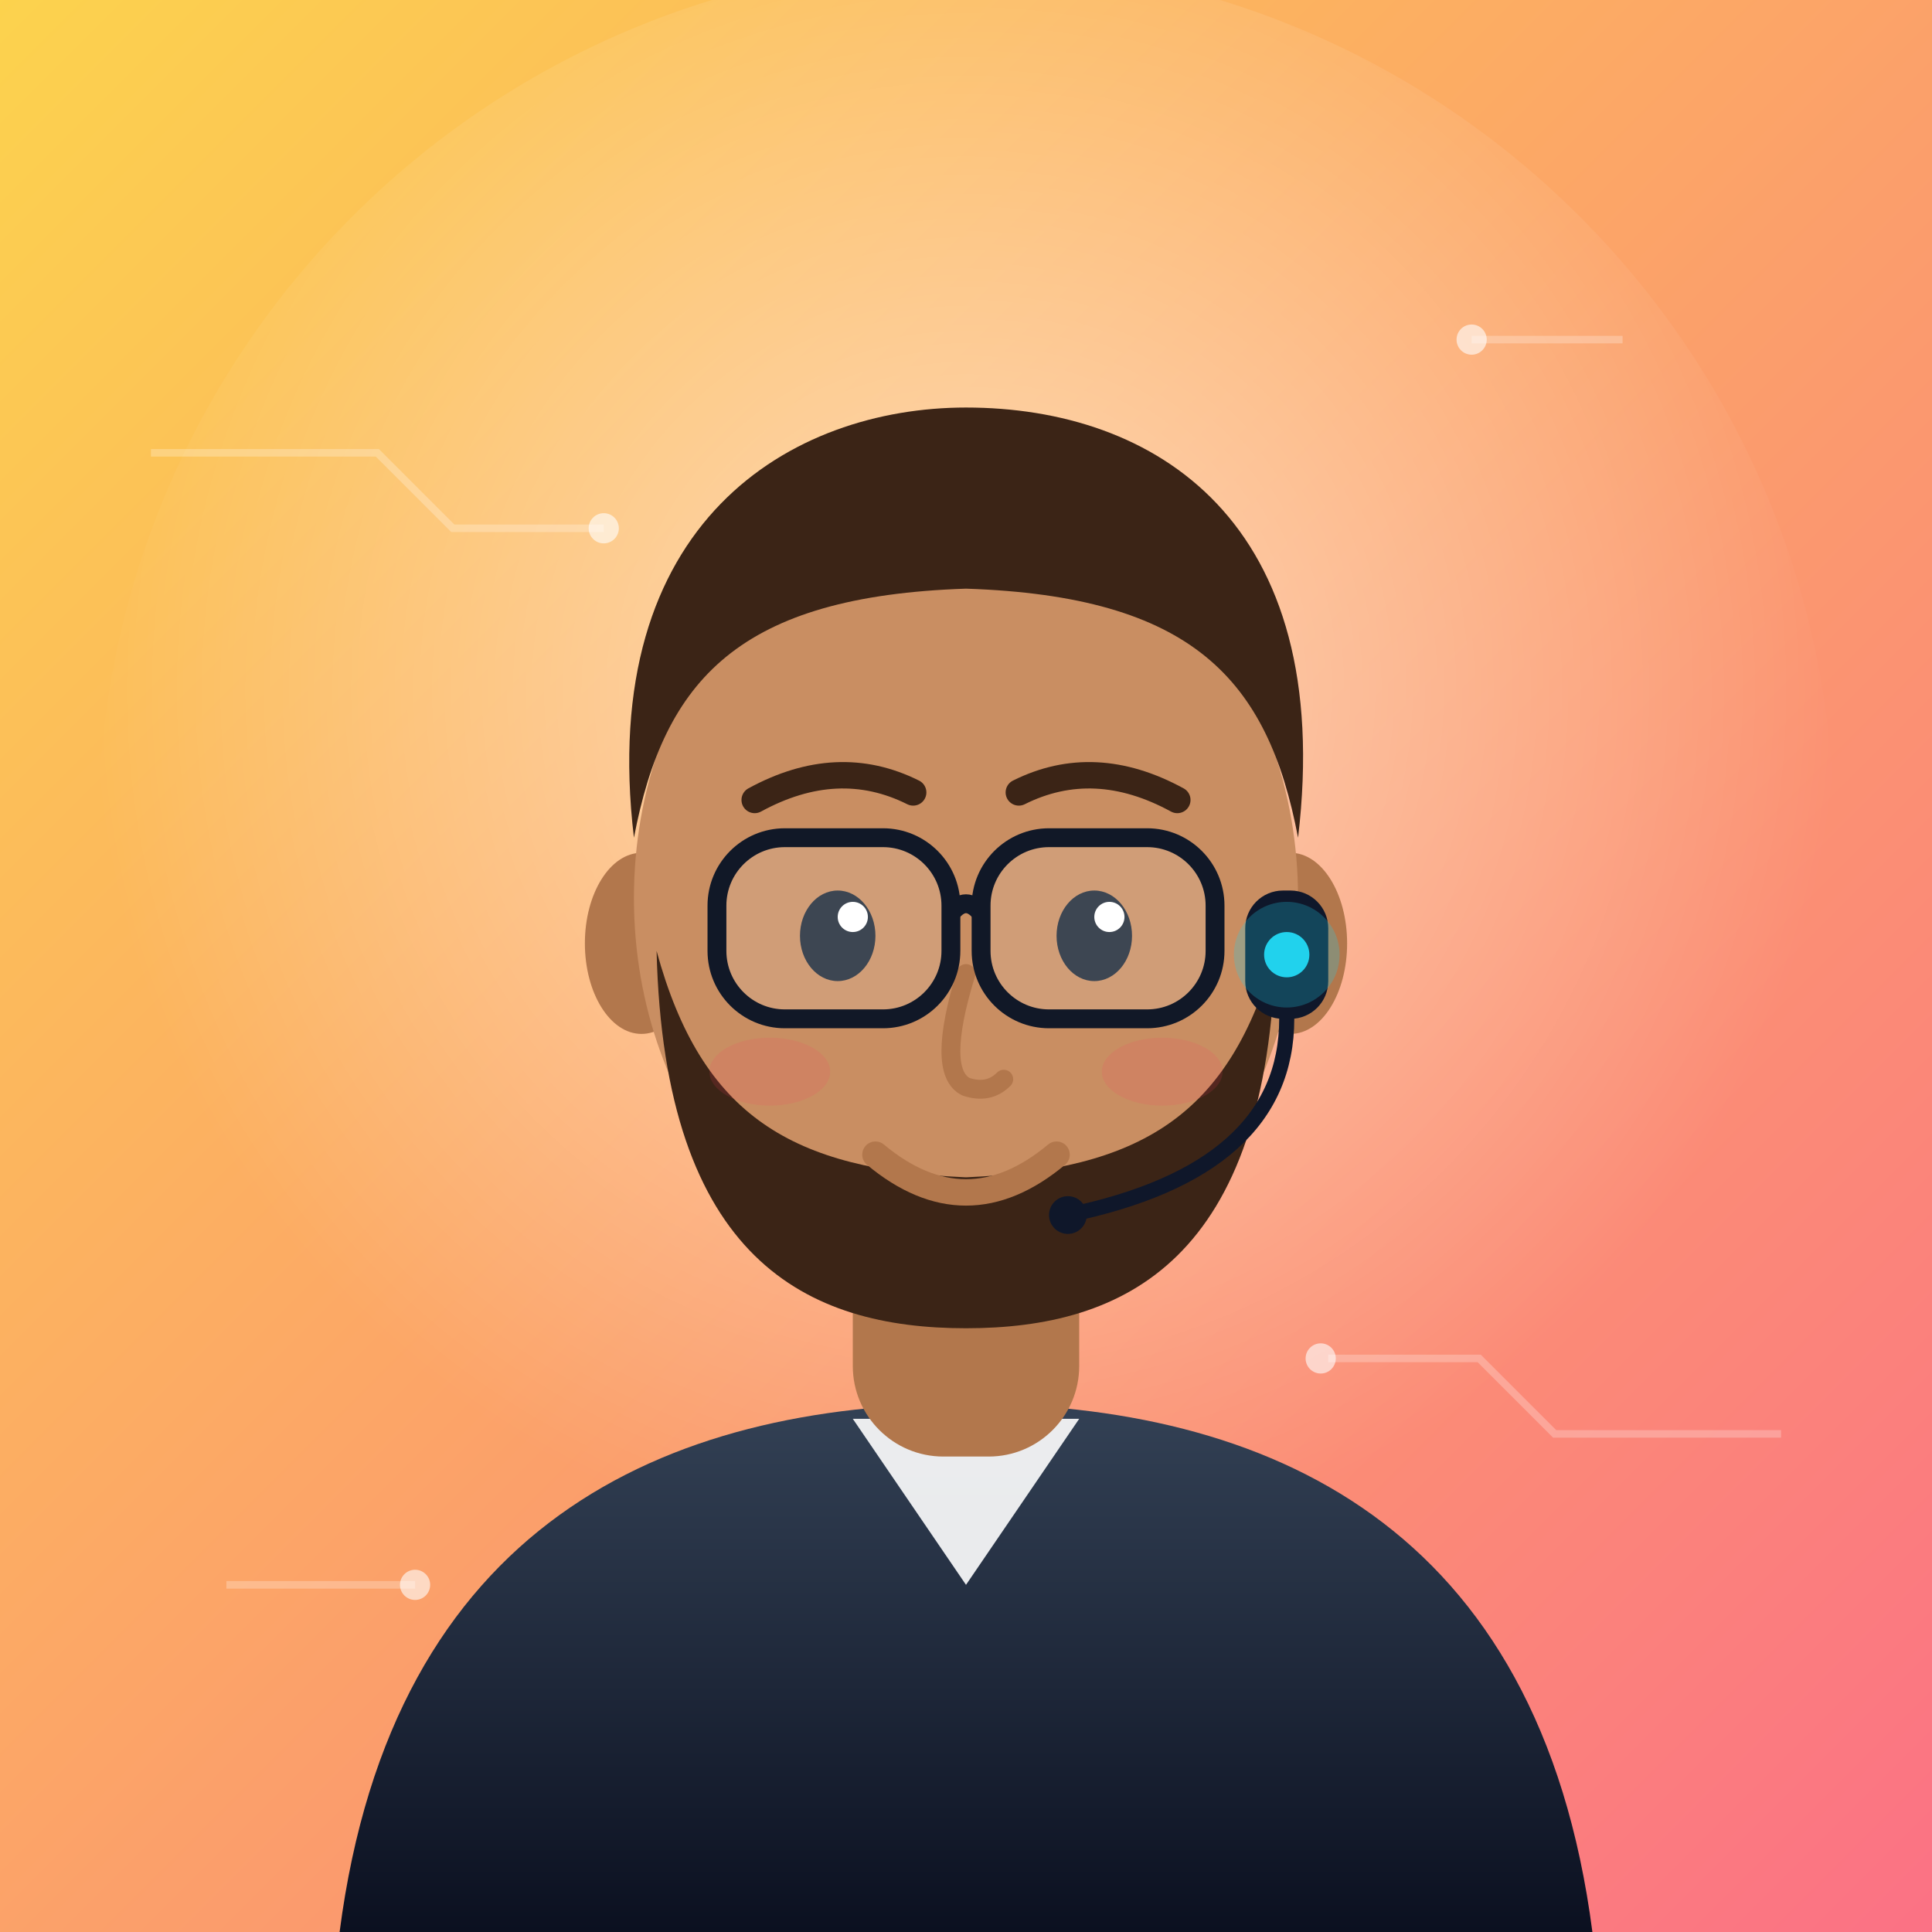
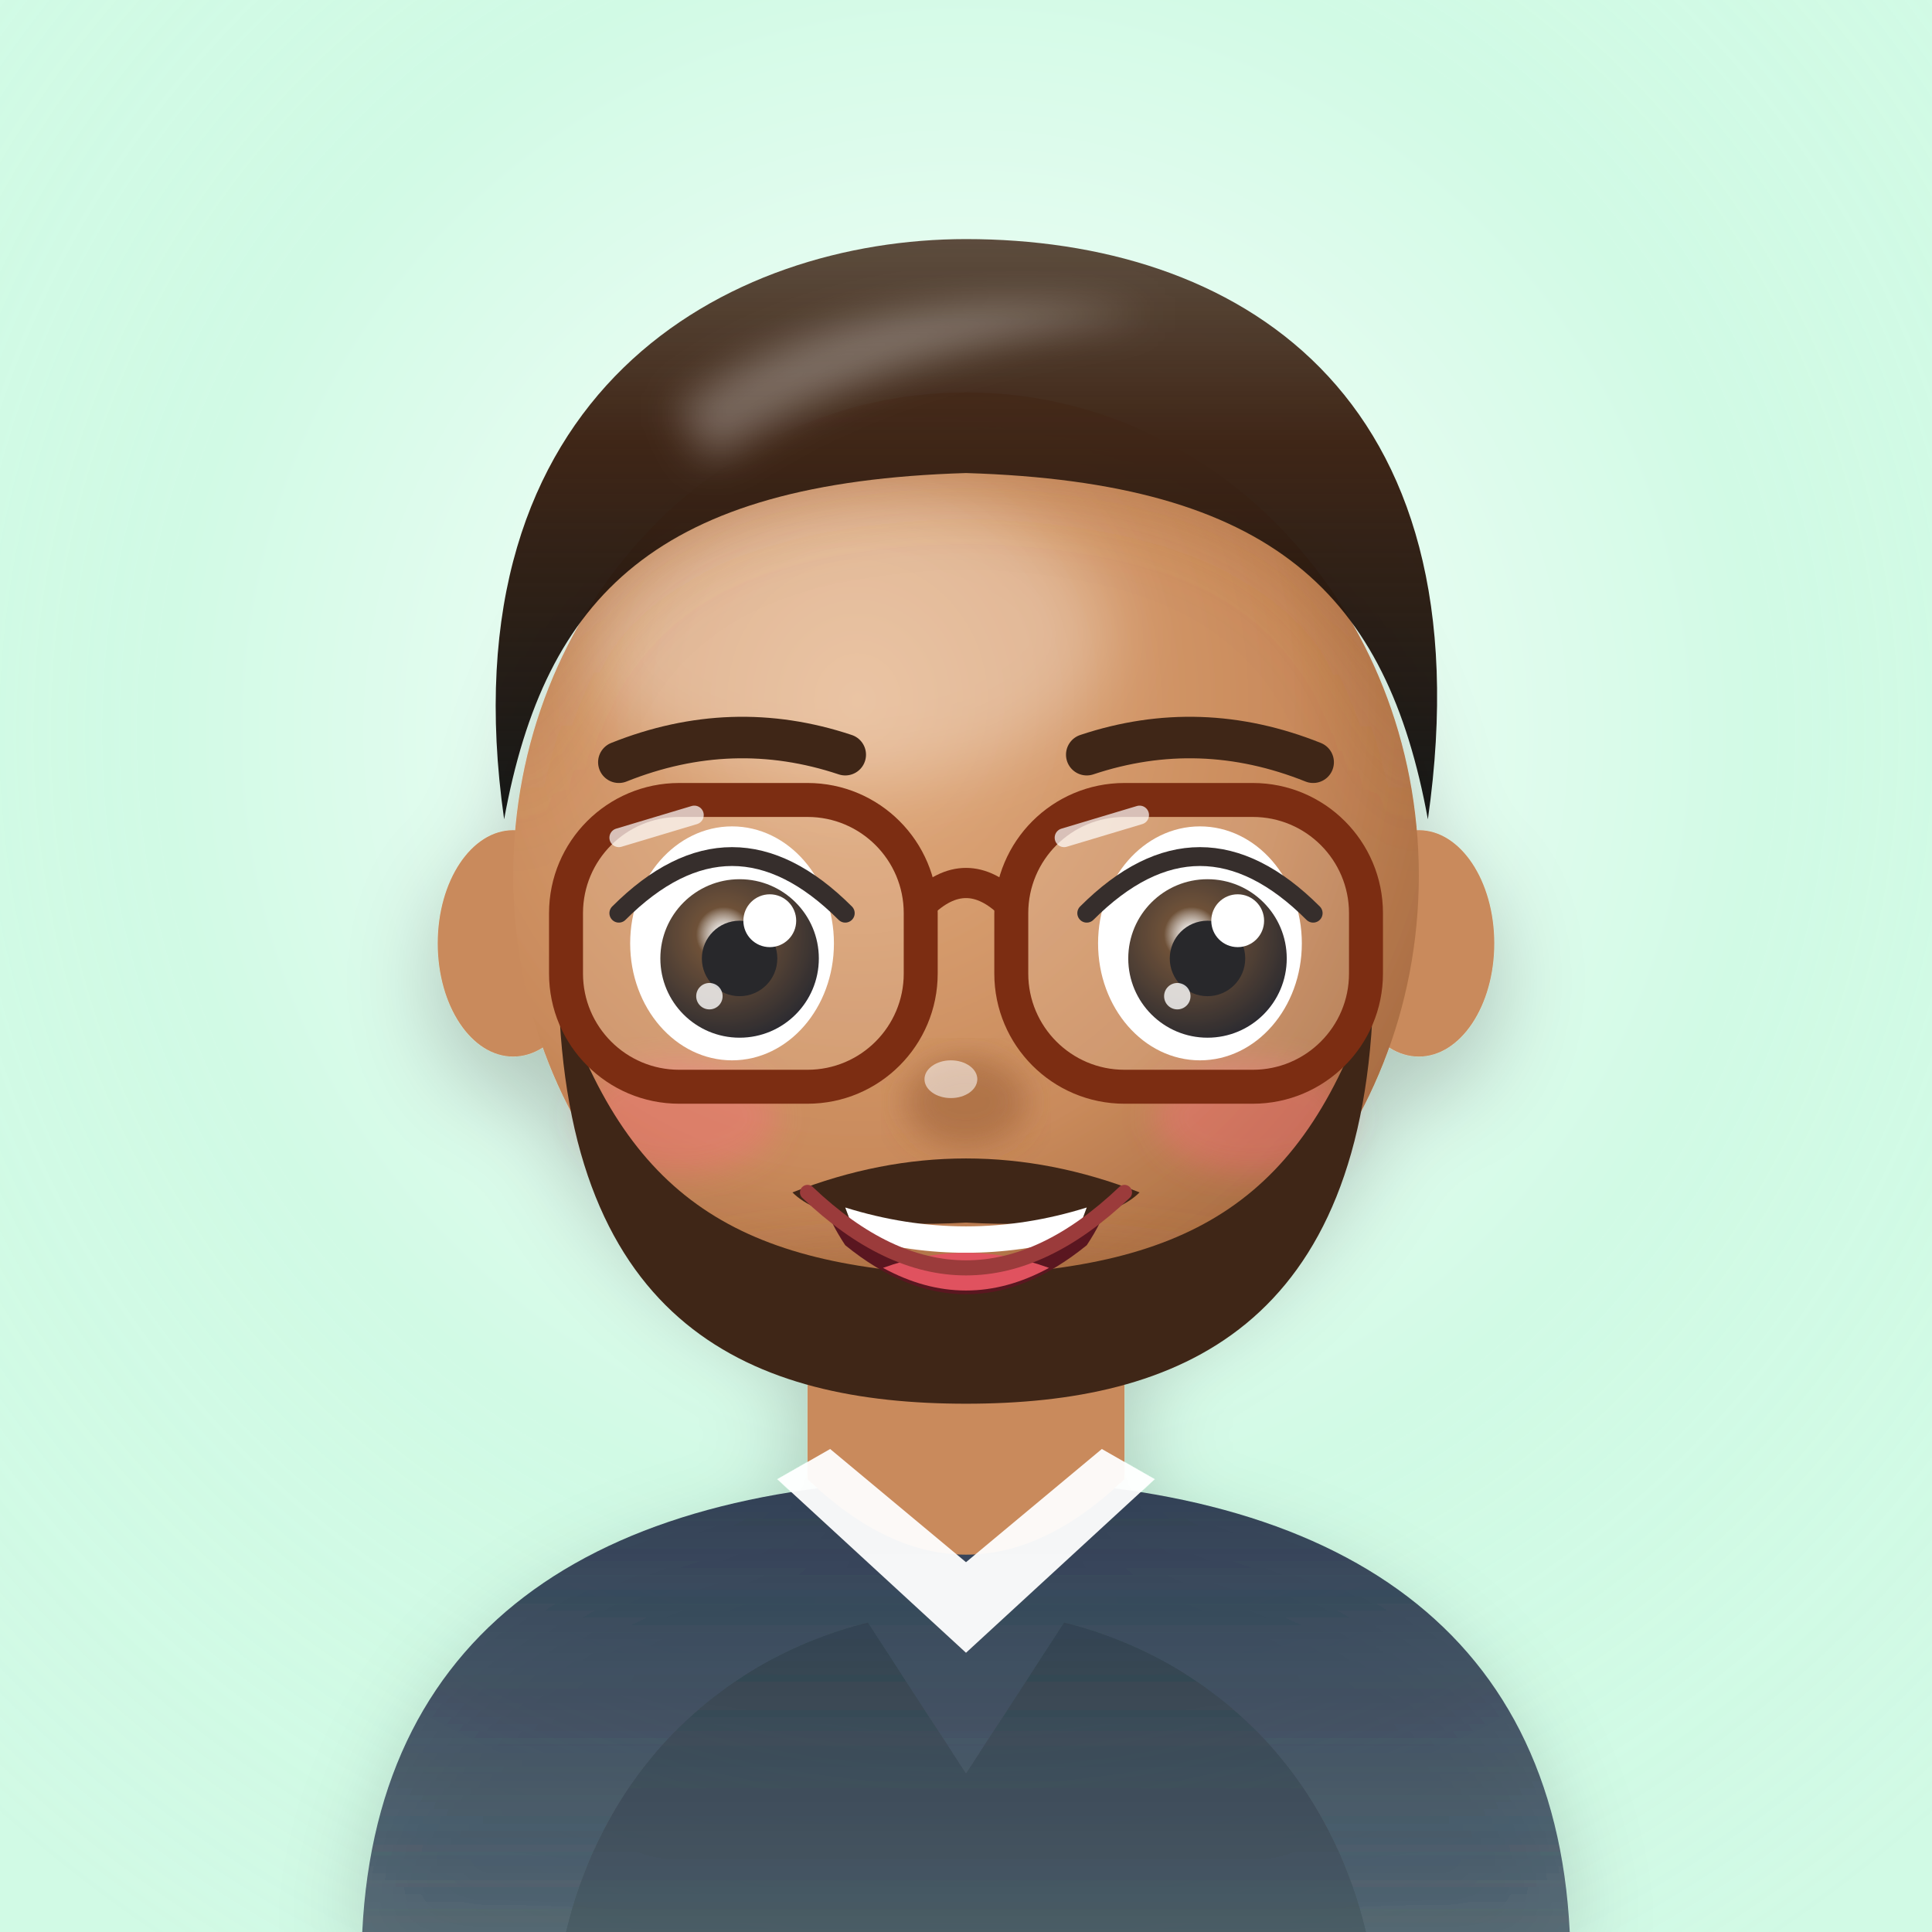
<svg xmlns="http://www.w3.org/2000/svg" viewBox="0 0 512 512" width="512" height="512">
  <defs>
-     <linearGradient id="fond" x1="0" y1="0" x2="1" y2="1">
-       <stop offset="0" stop-color="#fcd34d" />
-       <stop offset="1" stop-color="#fb7185" />
+     <radialGradient id="fond" cx=".5" cy=".38" r=".75">
+       <stop offset="0" stop-color="#ffffff" />
+       <stop offset=".55" stop-color="#d1fae5" />
+       <stop offset="1" stop-color="#d1fae5" stop-opacity=".85" />
+     </radialGradient>
+     <radialGradient id="peau" cx=".38" cy=".32" r=".8">
+       <stop offset="0" stop-color="#e2ad80" />
+       <stop offset=".6" stop-color="#c98a5b" />
+       <stop offset="1" stop-color="#9a5f37" />
+     </radialGradient>
+     <radialGradient id="iris" cx=".4" cy=".35" r=".7">
+       <stop offset="0" stop-color="#ffffff" stop-opacity=".5" />
+       <stop offset=".25" stop-color="#5b3a1e" />
+       <stop offset="1" stop-color="#0d0d14" />
+     </radialGradient>
+     <linearGradient id="cheveux" x1="0" y1="0" x2="0" y2="1">
+       <stop offset="0" stop-color="#3f2617" stop-opacity=".82" />
+       <stop offset=".35" stop-color="#3f2617" />
+       <stop offset="1" stop-color="#000000" stop-opacity=".9" />
    </linearGradient>
-     <radialGradient id="halo" cx=".5" cy=".42" r=".5">
-       <stop offset="0" stop-color="#ffffff" stop-opacity=".55" />
-       <stop offset="1" stop-color="#ffffff" stop-opacity="0" />
-     </radialGradient>
-     <linearGradient id="habit" x1="0" y1="0" x2="0" y2="1">
+     <linearGradient id="haut" x1="0" y1="0" x2="0" y2="1">
      <stop offset="0" stop-color="#334155" />
-       <stop offset="1" stop-color="#0b1020" />
+       <stop offset="1" stop-color="#334155" stop-opacity=".75" />
    </linearGradient>
+     <filter id="flou" x="-20%" y="-20%" width="140%" height="140%">
+       <feGaussianBlur stdDeviation="9" />
+     </filter>
+     <filter id="flou2" x="-20%" y="-20%" width="140%" height="140%">
+       <feGaussianBlur stdDeviation="4" />
+     </filter>
+     <filter id="portee" x="-30%" y="-30%" width="160%" height="160%">
+       <feDropShadow dx="0" dy="10" stdDeviation="12" flood-color="#000000" flood-opacity=".22" />
+     </filter>
+     <clipPath id="tete">
+       <ellipse cx="256" cy="232" rx="120" ry="128" />
+     </clipPath>
  </defs>
+   <rect width="512" height="512" fill="#d1fae5" />
  <rect width="512" height="512" fill="url(#fond)" />
-   <circle cx="256" cy="220" r="230" fill="url(#halo)" />
-   <g stroke="#ffffff" stroke-opacity=".25" stroke-width="2" fill="none">
-     <path d="M40 120h60l20 20h40M472 380h-60l-20-20h-40M60 420h50M430 90h-40" />
+   <g filter="url(#portee)">
+     <g fill="url(#cheveux)" transform="translate(256 232) scale(1.36 1.24) translate(-256 -238)" />
+     <path fill="url(#haut)" d="M96 512C100 430 160 392 256 392C352 392 412 430 416 512Z" />
+     <path fill="#000000" fill-opacity=".12" d="M150 512C160 470 190 440 230 430L256 470L282 430C322 440 352 470 362 512Z" />
+     <path fill="#c98a5b" d="M214 340h84v52q-42 40-84 0Z" />
+     <path fill="#9a5f37" fill-opacity=".55" d="M214 352q42 26 84 0v-12h-84Z" filter="url(#flou2)" />
+     <path fill="#ffffff" fill-opacity=".95" d="M206 392l50 46l50-46l-14-8l-36 30l-36-30Z" />
+     <ellipse cx="136" cy="250" rx="20" ry="30" fill="#c98a5b" />
+     <ellipse cx="376" cy="250" rx="20" ry="30" fill="#c98a5b" />
+     <ellipse cx="256" cy="232" rx="120" ry="128" fill="url(#peau)" />
  </g>
-   <g fill="#ffffff" fill-opacity=".6">
-     <circle cx="160" cy="140" r="4" />
-     <circle cx="350" cy="360" r="4" />
-     <circle cx="110" cy="420" r="4" />
-     <circle cx="390" cy="90" r="4" />
+   <g clip-path="url(#tete)">
+     <ellipse cx="256" cy="372" rx="130" ry="40" fill="#9a5f37" fill-opacity=".45" filter="url(#flou)" />
+     <ellipse cx="224" cy="168" rx="70" ry="40" fill="#ffffff" fill-opacity=".28" filter="url(#flou)" />
+     <g fill="#9a5f37" fill-opacity=".45" filter="url(#flou)" transform="translate(256 232) scale(1.36 1.24) translate(-256 -238)">
+       <path d="M166 226C154 134 210 102 256 102C308 102 358 134 346 226C338 178 316 154 256 152C196 154 174 178 166 226Z" />
+     </g>
  </g>
-   <path fill="url(#habit)" d="M90 512C104 404 176 372 256 372C336 372 408 404 422 512Z" />
-   <path fill="#ffffff" fill-opacity=".9" d="M226 376L256 420L286 376Z" />
-   <rect x="226" y="300" width="60" height="86" rx="24" fill="#b2774c" />
-   <ellipse cx="170" cy="250" rx="15" ry="24" fill="#b2774c" />
-   <ellipse cx="342" cy="250" rx="15" ry="24" fill="#b2774c" />
-   <ellipse cx="256" cy="238" rx="88" ry="104" fill="#c98e62" />
-   <path fill="#3b2416" d="M168 222C158 138 210 108 256 108C306 108 354 138 344 222C336 180 316 158 256 156C196 158 176 180 168 222Z" />
-   <path fill="#3b2416" d="M174 252C176 334 214 352 256 352C298 352 336 334 338 252C326 296 302 310 256 312C210 310 186 296 174 252Z" />
-   <path d="M200 212q22-12 42-2M270 210q20-10 42 2" stroke="#3b2416" stroke-width="7" stroke-linecap="round" fill="none" />
-   <ellipse cx="222" cy="248" rx="10" ry="12" fill="#1f2937" />
-   <ellipse cx="290" cy="248" rx="10" ry="12" fill="#1f2937" />
-   <circle cx="226" cy="243" r="4" fill="#ffffff" />
-   <circle cx="294" cy="243" r="4" fill="#ffffff" />
-   <path d="M256 258q-8 26 0 30q6 2 10-2" stroke="#b2774c" stroke-width="5" stroke-linecap="round" fill="none" />
-   <ellipse cx="204" cy="284" rx="16" ry="9" fill="#f43f5e" fill-opacity=".14" />
-   <ellipse cx="308" cy="284" rx="16" ry="9" fill="#f43f5e" fill-opacity=".14" />
-   <path d="M232 306q24 20 48 0" stroke="#b2774c" stroke-width="7" stroke-linecap="round" fill="none" />
-   <g fill="#ffffff22" stroke="#111827" stroke-width="5">
-     <rect x="190" y="222" width="62" height="48" rx="18" />
-     <rect x="260" y="222" width="62" height="48" rx="18" />
+   <ellipse cx="180" cy="296" rx="26" ry="15" fill="#ff6b81" fill-opacity=".35" filter="url(#flou2)" />
+   <ellipse cx="332" cy="296" rx="26" ry="15" fill="#ff6b81" fill-opacity=".35" filter="url(#flou2)" />
+   <ellipse cx="194" cy="250" rx="27" ry="31" fill="#ffffff" />
+   <circle cx="196" cy="254" r="21" fill="url(#iris)" />
+   <circle cx="196" cy="254" r="10" fill="#0b0b0f" />
+   <circle cx="204" cy="244" r="7" fill="#ffffff" />
+   <circle cx="188" cy="264" r="3.5" fill="#ffffff" fill-opacity=".8" />
+   <path d="M164 242q30-30 60 0" stroke="#1b1210" stroke-width="5" fill="none" stroke-linecap="round" />
+   <ellipse cx="318" cy="250" rx="27" ry="31" fill="#ffffff" />
+   <circle cx="320" cy="254" r="21" fill="url(#iris)" />
+   <circle cx="320" cy="254" r="10" fill="#0b0b0f" />
+   <circle cx="328" cy="244" r="7" fill="#ffffff" />
+   <circle cx="312" cy="264" r="3.5" fill="#ffffff" fill-opacity=".8" />
+   <path d="M288 242q30-30 60 0" stroke="#1b1210" stroke-width="5" fill="none" stroke-linecap="round" />
+   <path d="M164 202q30-12 60-2M288 200q30-10 60 2" stroke="#3f2617" stroke-width="11" stroke-linecap="round" fill="none" />
+   <ellipse cx="256" cy="292" rx="16" ry="12" fill="#9a5f37" fill-opacity=".55" filter="url(#flou2)" />
+   <ellipse cx="252" cy="286" rx="7" ry="5" fill="#ffffff" fill-opacity=".55" />
+   <path fill="#3f2617" d="M148 262C150 352 200 372 256 372C312 372 362 352 364 262C346 318 316 336 256 338C196 336 166 318 148 262Z" />
+   <path fill="#3f2617" d="M210 316q46-18 92 0q-10 10-46 8q-36 2-46-8Z" />
+   <path d="M218 318q38 34 76 0q-2 6-6 12q-32 26-64 0q-4-6-6-12Z" fill="#5a1620" />
+   <path d="M224 320q32 10 64 0l-3 8q-29 8-58 0Z" fill="#ffffff" />
+   <path d="M234 336q22 12 44 0q-22-8-44 0Z" fill="#e0525f" />
+   <path d="M214 316q42 40 84 0" stroke="#9b3b3b" stroke-width="4" fill="none" stroke-linecap="round" />
+   <g fill="url(#cheveux)" transform="translate(256 232) scale(1.36 1.24) translate(-256 -238)">
+     <path d="M166 226C154 134 210 102 256 102C308 102 358 134 346 226C338 178 316 154 256 152C196 154 174 178 166 226Z" />
  </g>
-   <path d="M252 242q4-5 8 0" stroke="#111827" stroke-width="5" fill="none" />
-   <g>
-     <rect x="330" y="236" width="22" height="34" rx="10" fill="#0f172a" />
-     <circle cx="341" cy="253" r="6" fill="#22d3ee" />
-     <circle cx="341" cy="253" r="14" fill="#22d3ee" fill-opacity=".25" />
-     <path d="M341 270q0 40-58 52" stroke="#0f172a" stroke-width="4" fill="none" stroke-linecap="round" />
-     <circle cx="283" cy="322" r="5" fill="#0f172a" />
+   <g fill="#ffffff" fill-opacity=".28" filter="url(#flou2)" transform="translate(256 232) scale(1.36 1.24) translate(-256 -238)">
+     <path d="M200 138C222 118 258 112 292 118C262 122 232 130 206 150Z" />
  </g>
+   <g fill="#ffffff" fill-opacity=".12" stroke="#7c2d12" stroke-width="9" stroke-linejoin="round">
+     <rect x="150" y="212" width="94" height="76" rx="30" />
+     <rect x="268" y="212" width="94" height="76" rx="30" />
+   </g>
+   <path d="M244 240q12-12 24 0" stroke="#7c2d12" stroke-width="8" fill="none" />
+   <path d="M164 222l20-6M282 222l20-6" stroke="#ffffff" stroke-opacity=".7" stroke-width="5" stroke-linecap="round" />
</svg>
